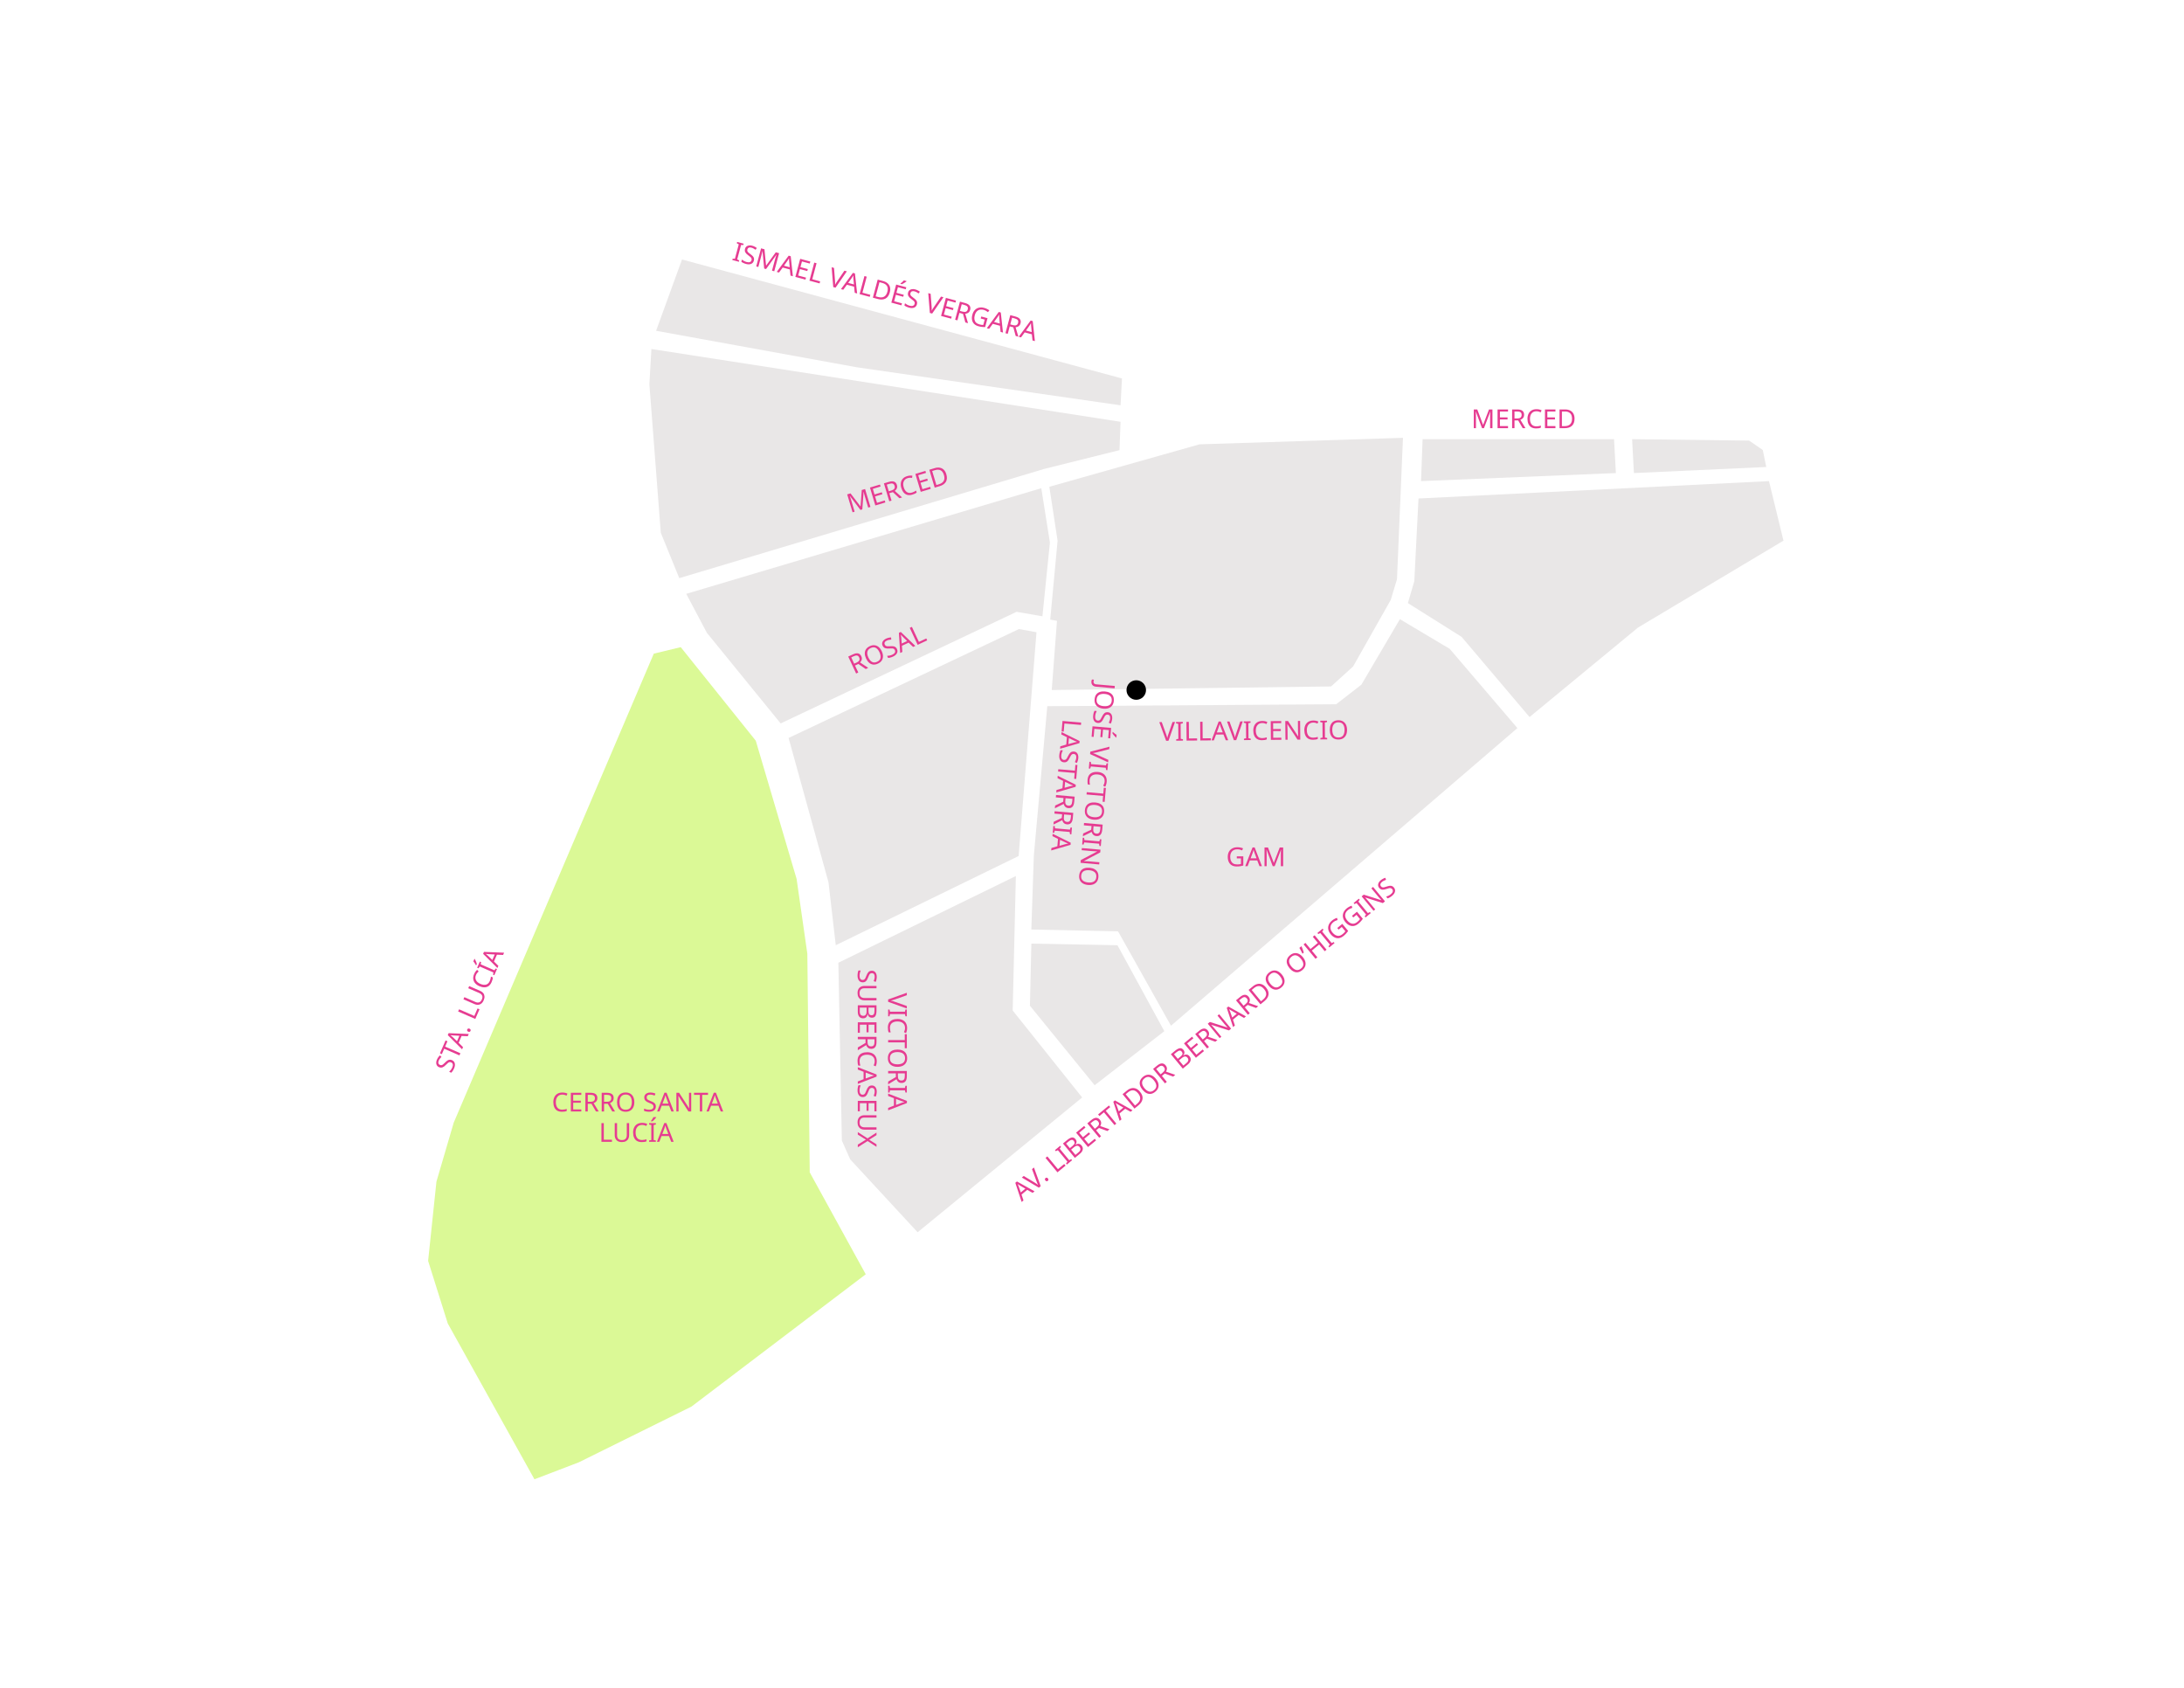
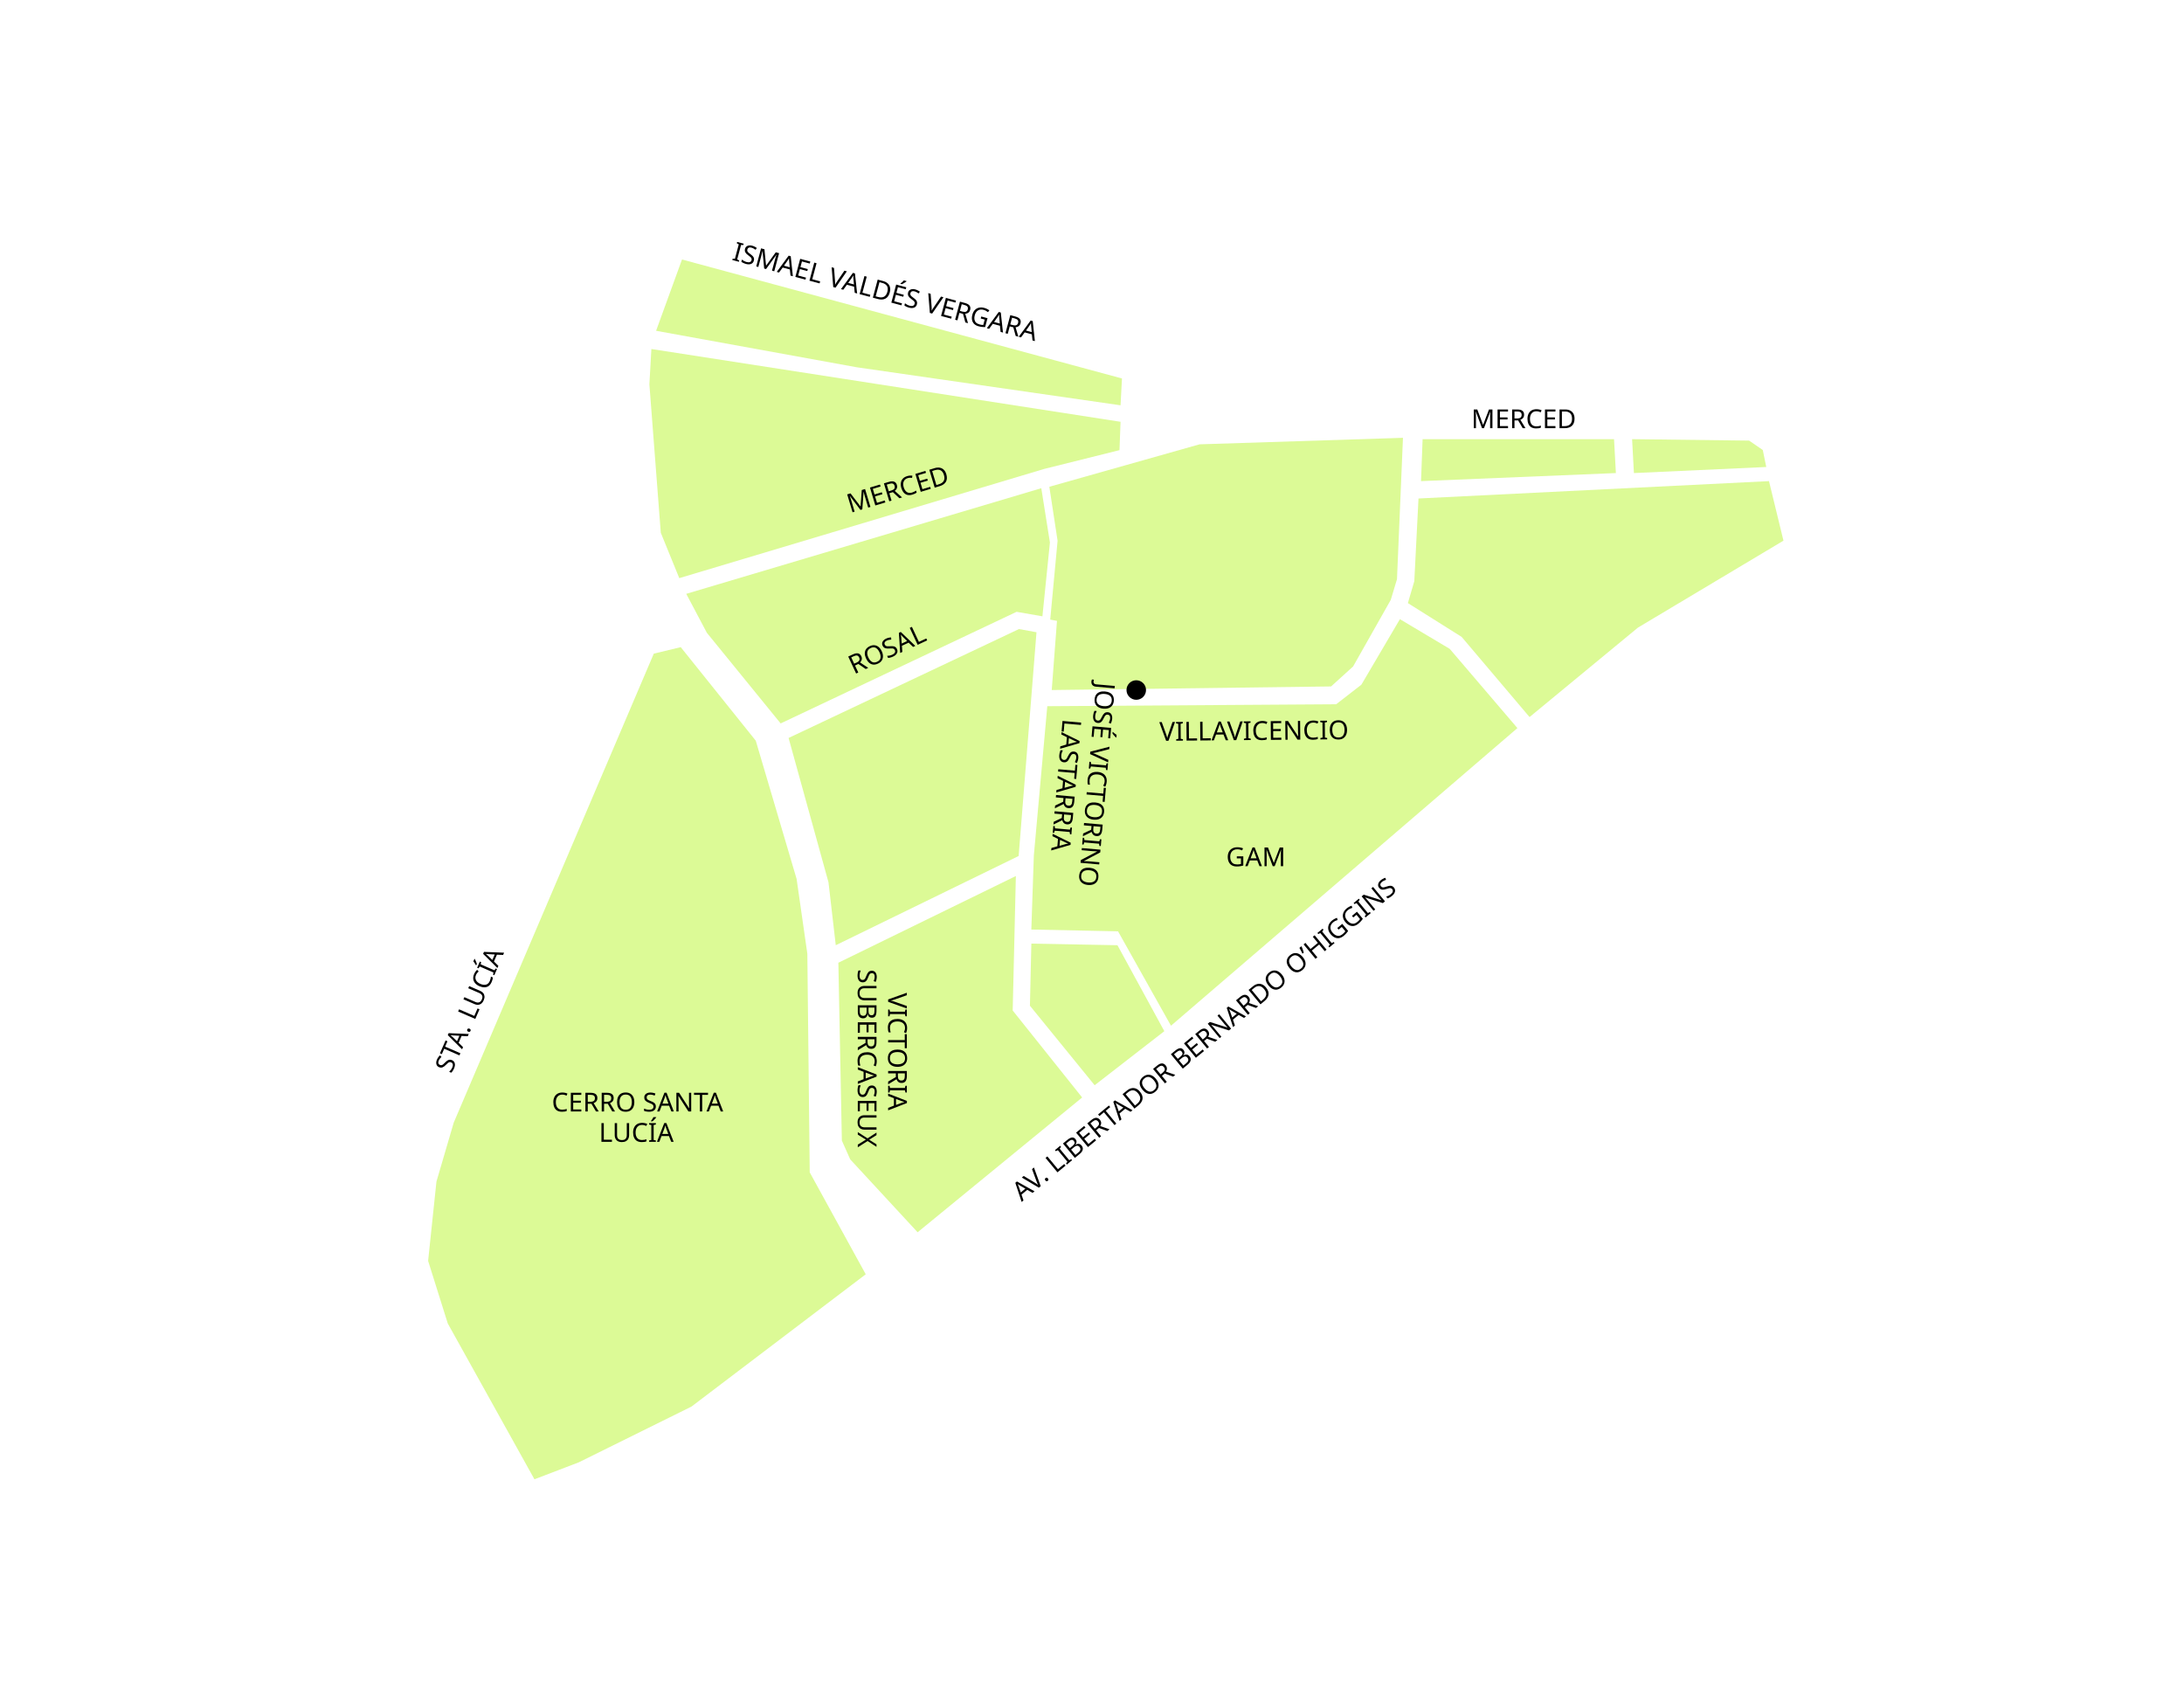
- <svg xmlns="http://www.w3.org/2000/svg" id="Capa_1" data-name="Capa 1" viewBox="0 0 792 612">
+ <svg xmlns="http://www.w3.org/2000/svg" id="Capa_1" version="1.1" viewBox="0 0 792 612">
  <defs>
    <style>
-       .cls-1 {
-         fill: #e9e7e7;
-       }
- 
-       .cls-2 {
-         fill: #e63c91;
+       .st0 {
        font-family: GeistMono-Regular, 'Geist Mono';
        font-size: 9.5px;
      }

-       .cls-3 {
-         fill: #dbf996;
+       .st0, .st1 {
+         isolation: isolate;
+       }
+ 
+       .st2 {
+         fill: #dcfa96;
      }
    </style>
  </defs>
  <g>
-     <polygon class="cls-1" points="247.32 94.09 237.92 119.94 310.75 133.18 406.35 146.96 406.87 137.23 247.32 94.09" />
-     <polygon class="cls-1" points="236.22 126.55 235.49 139.34 239.63 193.18 246.33 209.63 378.62 170.04 405.97 163.22 406.35 152.94 236.22 126.55" />
-     <polygon class="cls-1" points="248.86 215.32 256.33 229.44 283.09 262.31 368.65 221.84 378.02 223.47 380.74 196.71 377.61 177.02 248.86 215.32" />
-     <polygon class="cls-1" points="285.97 267.58 369.52 228.09 375.87 229.25 369.4 310.38 303.08 342.73 300.44 319.91 285.97 267.58" />
-     <polygon class="cls-1" points="304.02 349.08 368.39 317.64 367.24 366.4 392.43 397.94 332.76 446.81 308.32 420.38 305.29 413.57 304.02 349.08" />
-     <polygon class="cls-1" points="374.01 342.15 373.49 364.67 396.96 393.5 422.23 373.9 405.23 342.73 374.01 342.15" />
-     <polygon class="cls-1" points="424.64 371.92 405.44 337.69 374 337.04 374.91 310.2 379.79 256.06 484.54 255.36 493.69 248.26 507.66 224.51 525.73 235.28 550.27 264 424.64 371.92" />
-     <polygon class="cls-1" points="514.4 180.75 512.88 210.74 510.55 218.68 530.04 230.93 554.67 260 594 227.55 646.75 196.04 641.5 174.45 514.4 180.75" />
-     <polygon class="cls-3" points="246.86 234.65 237.09 237.01 164.54 407.06 158.27 428.45 155.25 457.19 162.38 479.88 193.81 536.38 209.91 530.22 250.75 510.02 313.95 462.05 293.64 425.1 292.77 345.81 288.88 318.69 274.07 268.57 246.86 234.65" />
-     <polygon class="cls-1" points="591.86 159.24 592.52 171.53 640.51 169.33 639.25 163.17 634.29 159.76 591.86 159.24" />
-     <polygon class="cls-1" points="585.31 159.24 585.98 171.53 515.32 174.45 515.89 159.24 585.31 159.24" />
-     <polygon class="cls-1" points="380.53 176.5 383.52 196.08 380.85 224.66 383.3 225.12 381.4 250.2 482.7 248.9 490.69 241.65 504.34 217.52 506.6 210.01 508.77 158.75 435 161.11 380.53 176.5" />
+     <polygon class="st2" points="247.32 94.09 237.92 119.94 310.75 133.18 406.35 146.96 406.87 137.23 247.32 94.09" />
+     <polygon class="st2" points="236.22 126.55 235.49 139.34 239.63 193.18 246.33 209.63 378.62 170.04 405.97 163.22 406.35 152.94 236.22 126.55" />
+     <polygon class="st2" points="248.86 215.32 256.33 229.44 283.09 262.31 368.65 221.84 378.02 223.47 380.74 196.71 377.61 177.02 248.86 215.32" />
+     <polygon class="st2" points="285.97 267.58 369.52 228.09 375.87 229.25 369.4 310.38 303.08 342.73 300.44 319.91 285.97 267.58" />
+     <polygon class="st2" points="304.02 349.08 368.39 317.64 367.24 366.4 392.43 397.94 332.76 446.81 308.32 420.38 305.29 413.57 304.02 349.08" />
+     <polygon class="st2" points="374.01 342.15 373.49 364.67 396.96 393.5 422.23 373.9 405.23 342.73 374.01 342.15" />
+     <polygon class="st2" points="424.64 371.92 405.44 337.69 374 337.04 374.91 310.2 379.79 256.06 484.54 255.36 493.69 248.26 507.66 224.51 525.73 235.28 550.27 264 424.64 371.92" />
+     <polygon class="st2" points="514.4 180.75 512.88 210.74 510.55 218.68 530.04 230.93 554.67 260 594 227.55 646.75 196.04 641.5 174.45 514.4 180.75" />
+     <polygon class="st2" points="246.86 234.65 237.09 237.01 164.54 407.06 158.27 428.45 155.25 457.19 162.38 479.88 193.81 536.38 209.91 530.22 250.75 510.02 313.95 462.05 293.64 425.1 292.77 345.81 288.88 318.69 274.07 268.57 246.86 234.65" />
+     <polygon class="st2" points="591.86 159.24 592.52 171.53 640.51 169.33 639.25 163.17 634.29 159.76 591.86 159.24" />
+     <polygon class="st2" points="585.31 159.24 585.98 171.53 515.32 174.45 515.89 159.24 585.31 159.24" />
+     <polygon class="st2" points="380.53 176.5 383.52 196.08 380.85 224.66 383.3 225.12 381.4 250.2 482.7 248.9 490.69 241.65 504.34 217.52 506.6 210.01 508.77 158.75 435 161.11 380.53 176.5" />
  </g>
  <g>
-     <text class="cls-2" transform="translate(265.2 94.18) rotate(15)">
-       <tspan x="0" y="0">ISMAEL VALDÉS VERGARA</tspan>
-     </text>
-     <text class="cls-2" transform="translate(308.29 186.02) rotate(-16.7)">
-       <tspan x="0" y="0">MERCED</tspan>
-     </text>
-     <text class="cls-2" transform="translate(309.63 244.6) rotate(-25)">
-       <tspan x="0" y="0">ROSAL</tspan>
-     </text>
-     <text class="cls-2" transform="translate(420.46 268.62) rotate(-.5)">
-       <tspan x="0" y="0">VILLAVICENCIO</tspan>
-     </text>
-     <text class="cls-2" transform="translate(200.08 403.02)">
-       <tspan x="0" y="0">CERRO SANTA</tspan>
-       <tspan x="17.1" y="11">LUCÍA</tspan>
-     </text>
-     <text class="cls-2" transform="translate(163.65 389.49) rotate(-66.5)">
-       <tspan x="0" y="0">STA. LUCÍA</tspan>
-     </text>
-     <text class="cls-2" transform="translate(533.53 155.25)">
-       <tspan x="0" y="0">MERCED</tspan>
-     </text>
-     <text class="cls-2" transform="translate(370.49 435.82) rotate(-39.6)">
-       <tspan x="0" y="0">AV. LIBERTADOR BERNARDO O’HIGGINS</tspan>
-     </text>
-     <text class="cls-2" transform="translate(322.07 359.97) rotate(90)">
-       <tspan x="0" y="0">VICTORIA</tspan>
-       <tspan x="-8.55" y="11">SUBERCASEUX</tspan>
-     </text>
-     <text class="cls-2" transform="translate(397.59 247.26) rotate(95)">
-       <tspan x="0" y="0">JOSÉ VICTORINO</tspan>
-       <tspan x="14.25" y="11">LASTARRIA</tspan>
-     </text>
-     <text class="cls-2" transform="translate(444.65 314.08)">
-       <tspan x="0" y="0">GAM</tspan>
-     </text>
+     <g class="st1">
+       <text class="st0" transform="translate(265.2 94.18) rotate(15)">
+         <tspan x="0" y="0">ISMAEL VALDÉS VERGARA</tspan>
+       </text>
+     </g>
+     <g class="st1">
+       <text class="st0" transform="translate(308.29 186.02) rotate(-16.7)">
+         <tspan x="0" y="0">MERCED</tspan>
+       </text>
+     </g>
+     <g class="st1">
+       <text class="st0" transform="translate(309.63 244.6) rotate(-25)">
+         <tspan x="0" y="0">ROSAL</tspan>
+       </text>
+     </g>
+     <g class="st1">
+       <text class="st0" transform="translate(420.46 268.62) rotate(-.5)">
+         <tspan x="0" y="0">VILLAVICENCIO</tspan>
+       </text>
+     </g>
+     <g class="st1">
+       <text class="st0" transform="translate(200.08 403.02)">
+         <tspan x="0" y="0">CERRO SANTA</tspan>
+       </text>
+       <text class="st0" transform="translate(217.18 414.02)">
+         <tspan x="0" y="0">LUCÍA</tspan>
+       </text>
+     </g>
+     <g class="st1">
+       <text class="st0" transform="translate(163.65 389.49) rotate(-66.5)">
+         <tspan x="0" y="0">STA. LUCÍA</tspan>
+       </text>
+     </g>
+     <g class="st1">
+       <text class="st0" transform="translate(533.53 155.25)">
+         <tspan x="0" y="0">MERCED</tspan>
+       </text>
+     </g>
+     <g class="st1">
+       <text class="st0" transform="translate(370.49 435.82) rotate(-39.6)">
+         <tspan x="0" y="0">AV. LIBERTADOR BERNARDO O’HIGGINS</tspan>
+       </text>
+     </g>
+     <g class="st1">
+       <text class="st0" transform="translate(322.07 359.97) rotate(90)">
+         <tspan x="0" y="0">VICTORIA</tspan>
+       </text>
+       <text class="st0" transform="translate(311.07 351.42) rotate(90)">
+         <tspan x="0" y="0">SUBERCASEUX</tspan>
+       </text>
+     </g>
+     <g class="st1">
+       <text class="st0" transform="translate(397.59 247.26) rotate(95)">
+         <tspan x="0" y="0">JOSÉ VICTORINO</tspan>
+       </text>
+       <text class="st0" transform="translate(385.39 260.5) rotate(95)">
+         <tspan x="0" y="0">LASTARRIA</tspan>
+       </text>
+     </g>
+     <g class="st1">
+       <text class="st0" transform="translate(444.65 314.08)">
+         <tspan x="0" y="0">GAM</tspan>
+       </text>
+     </g>
  </g>
  <circle cx="412.05" cy="250.2" r="3.54" />
</svg>
